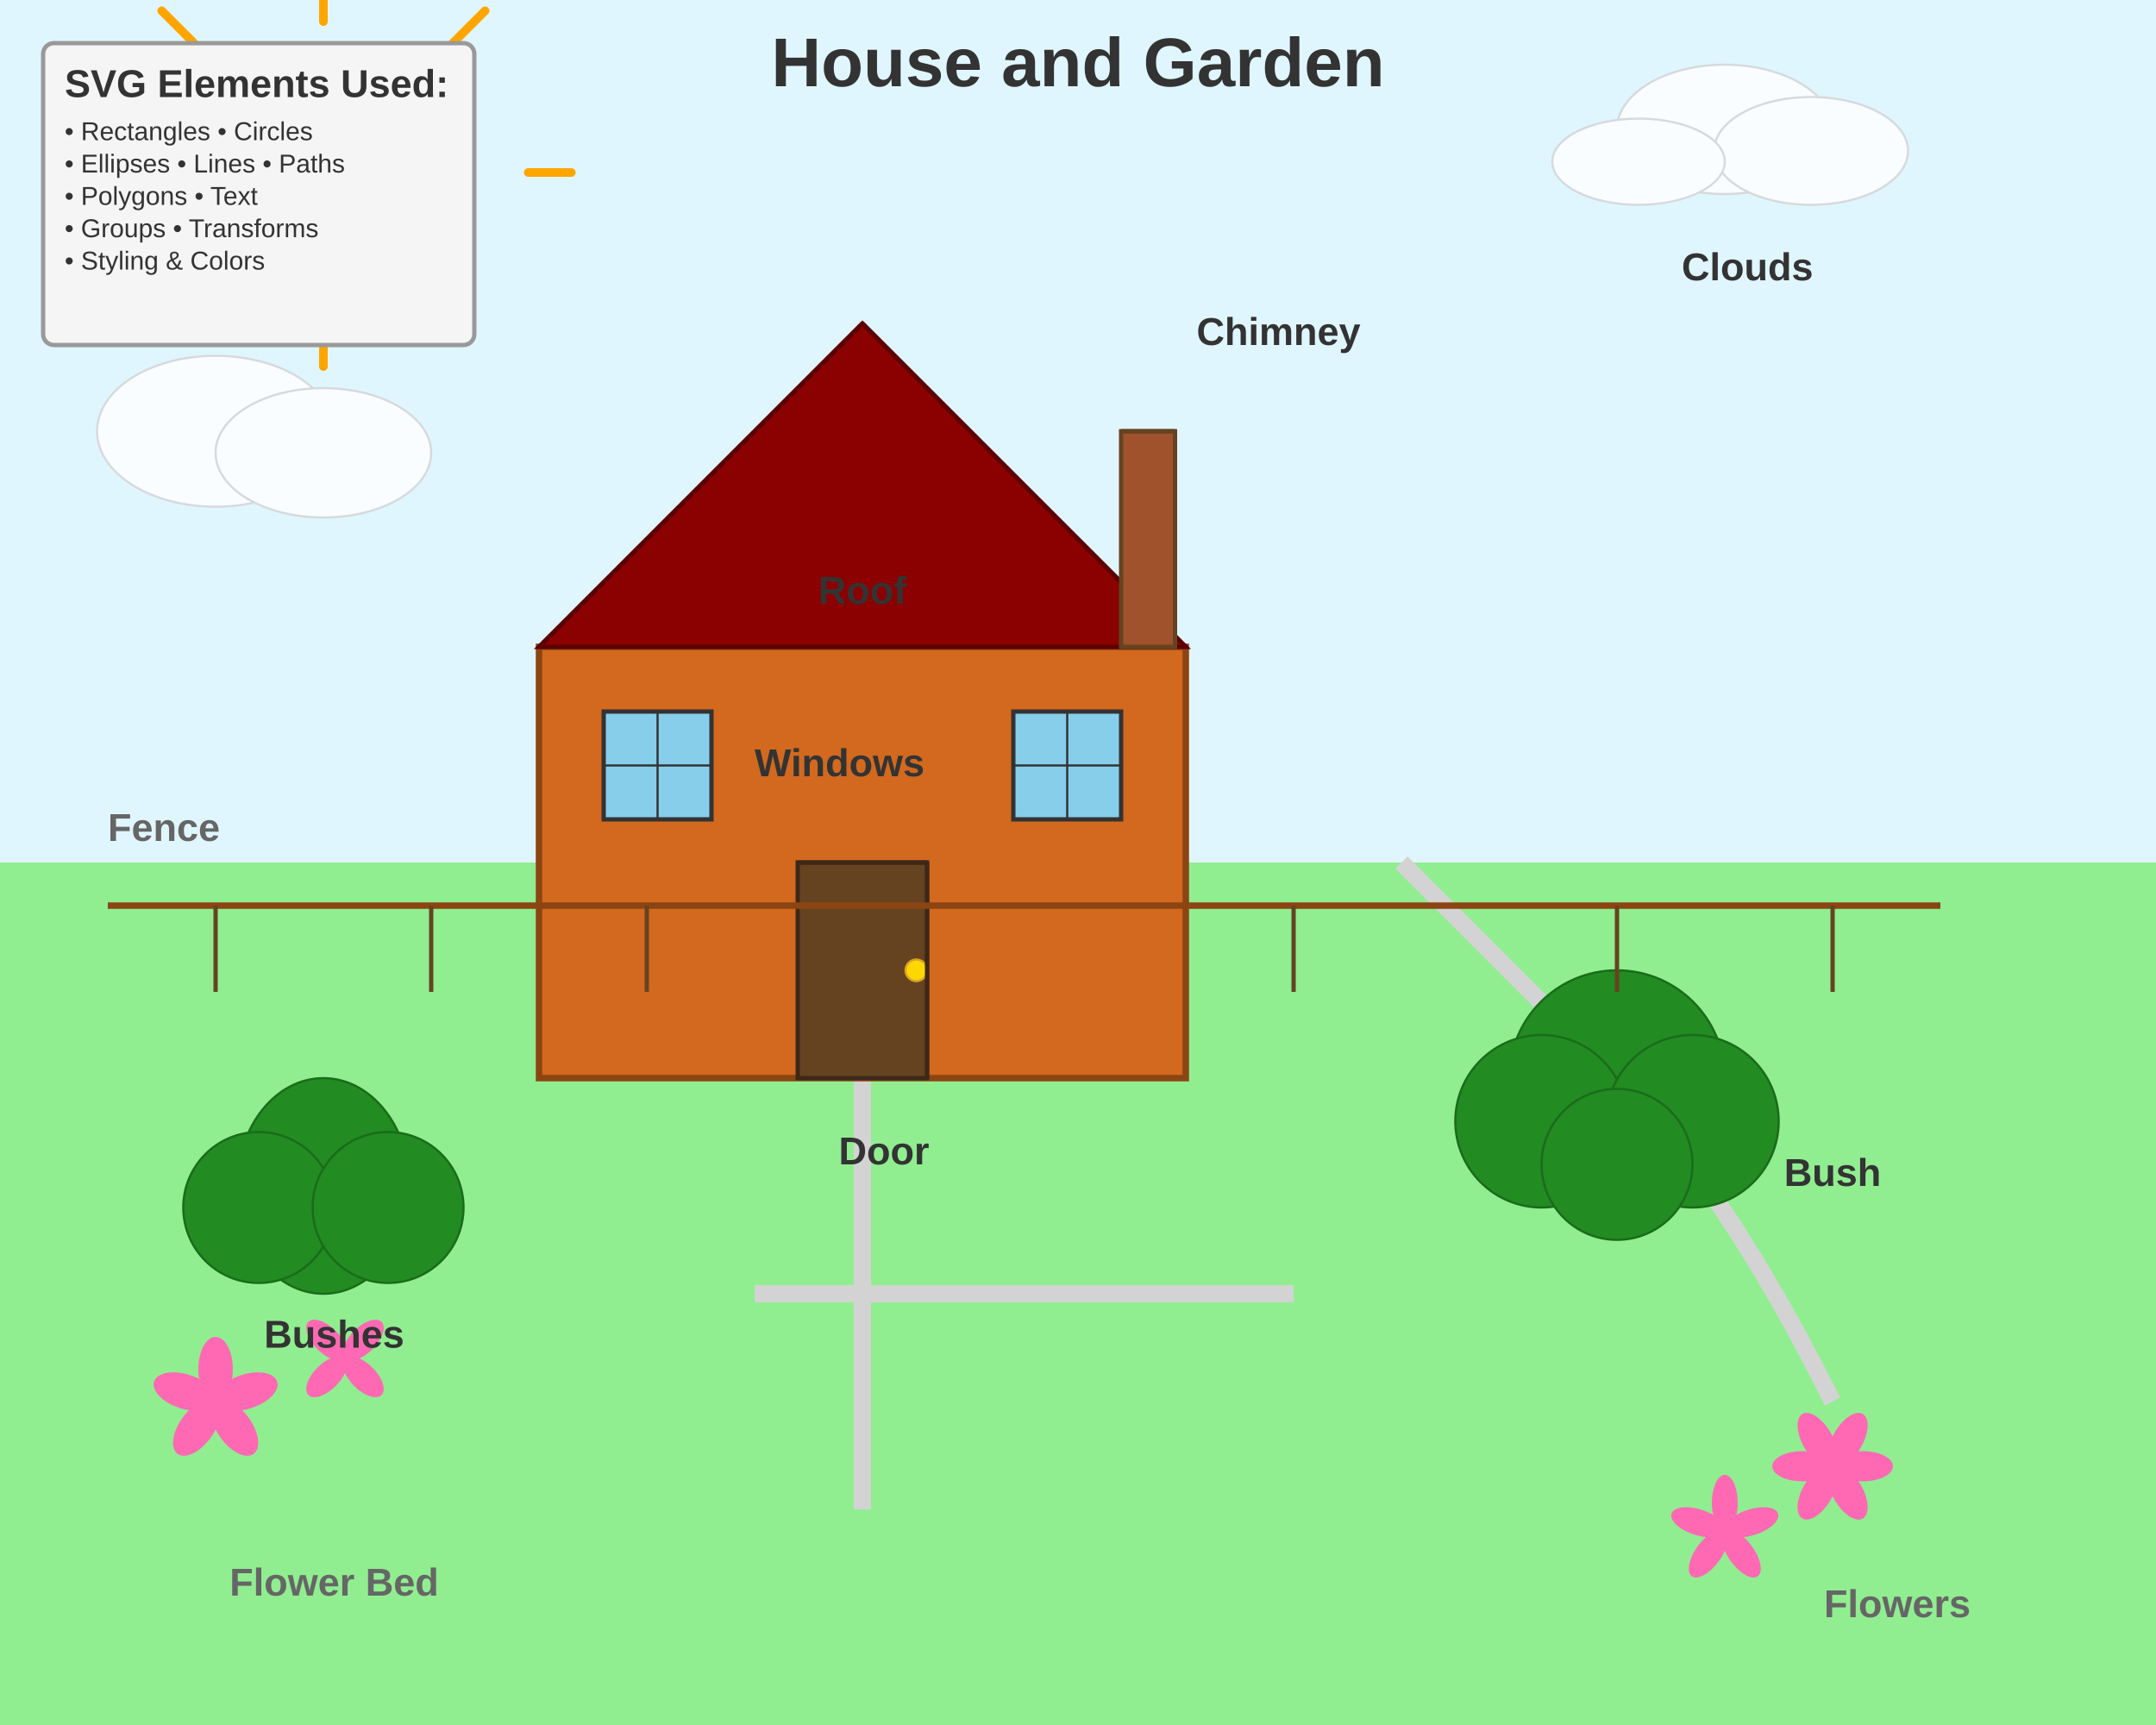
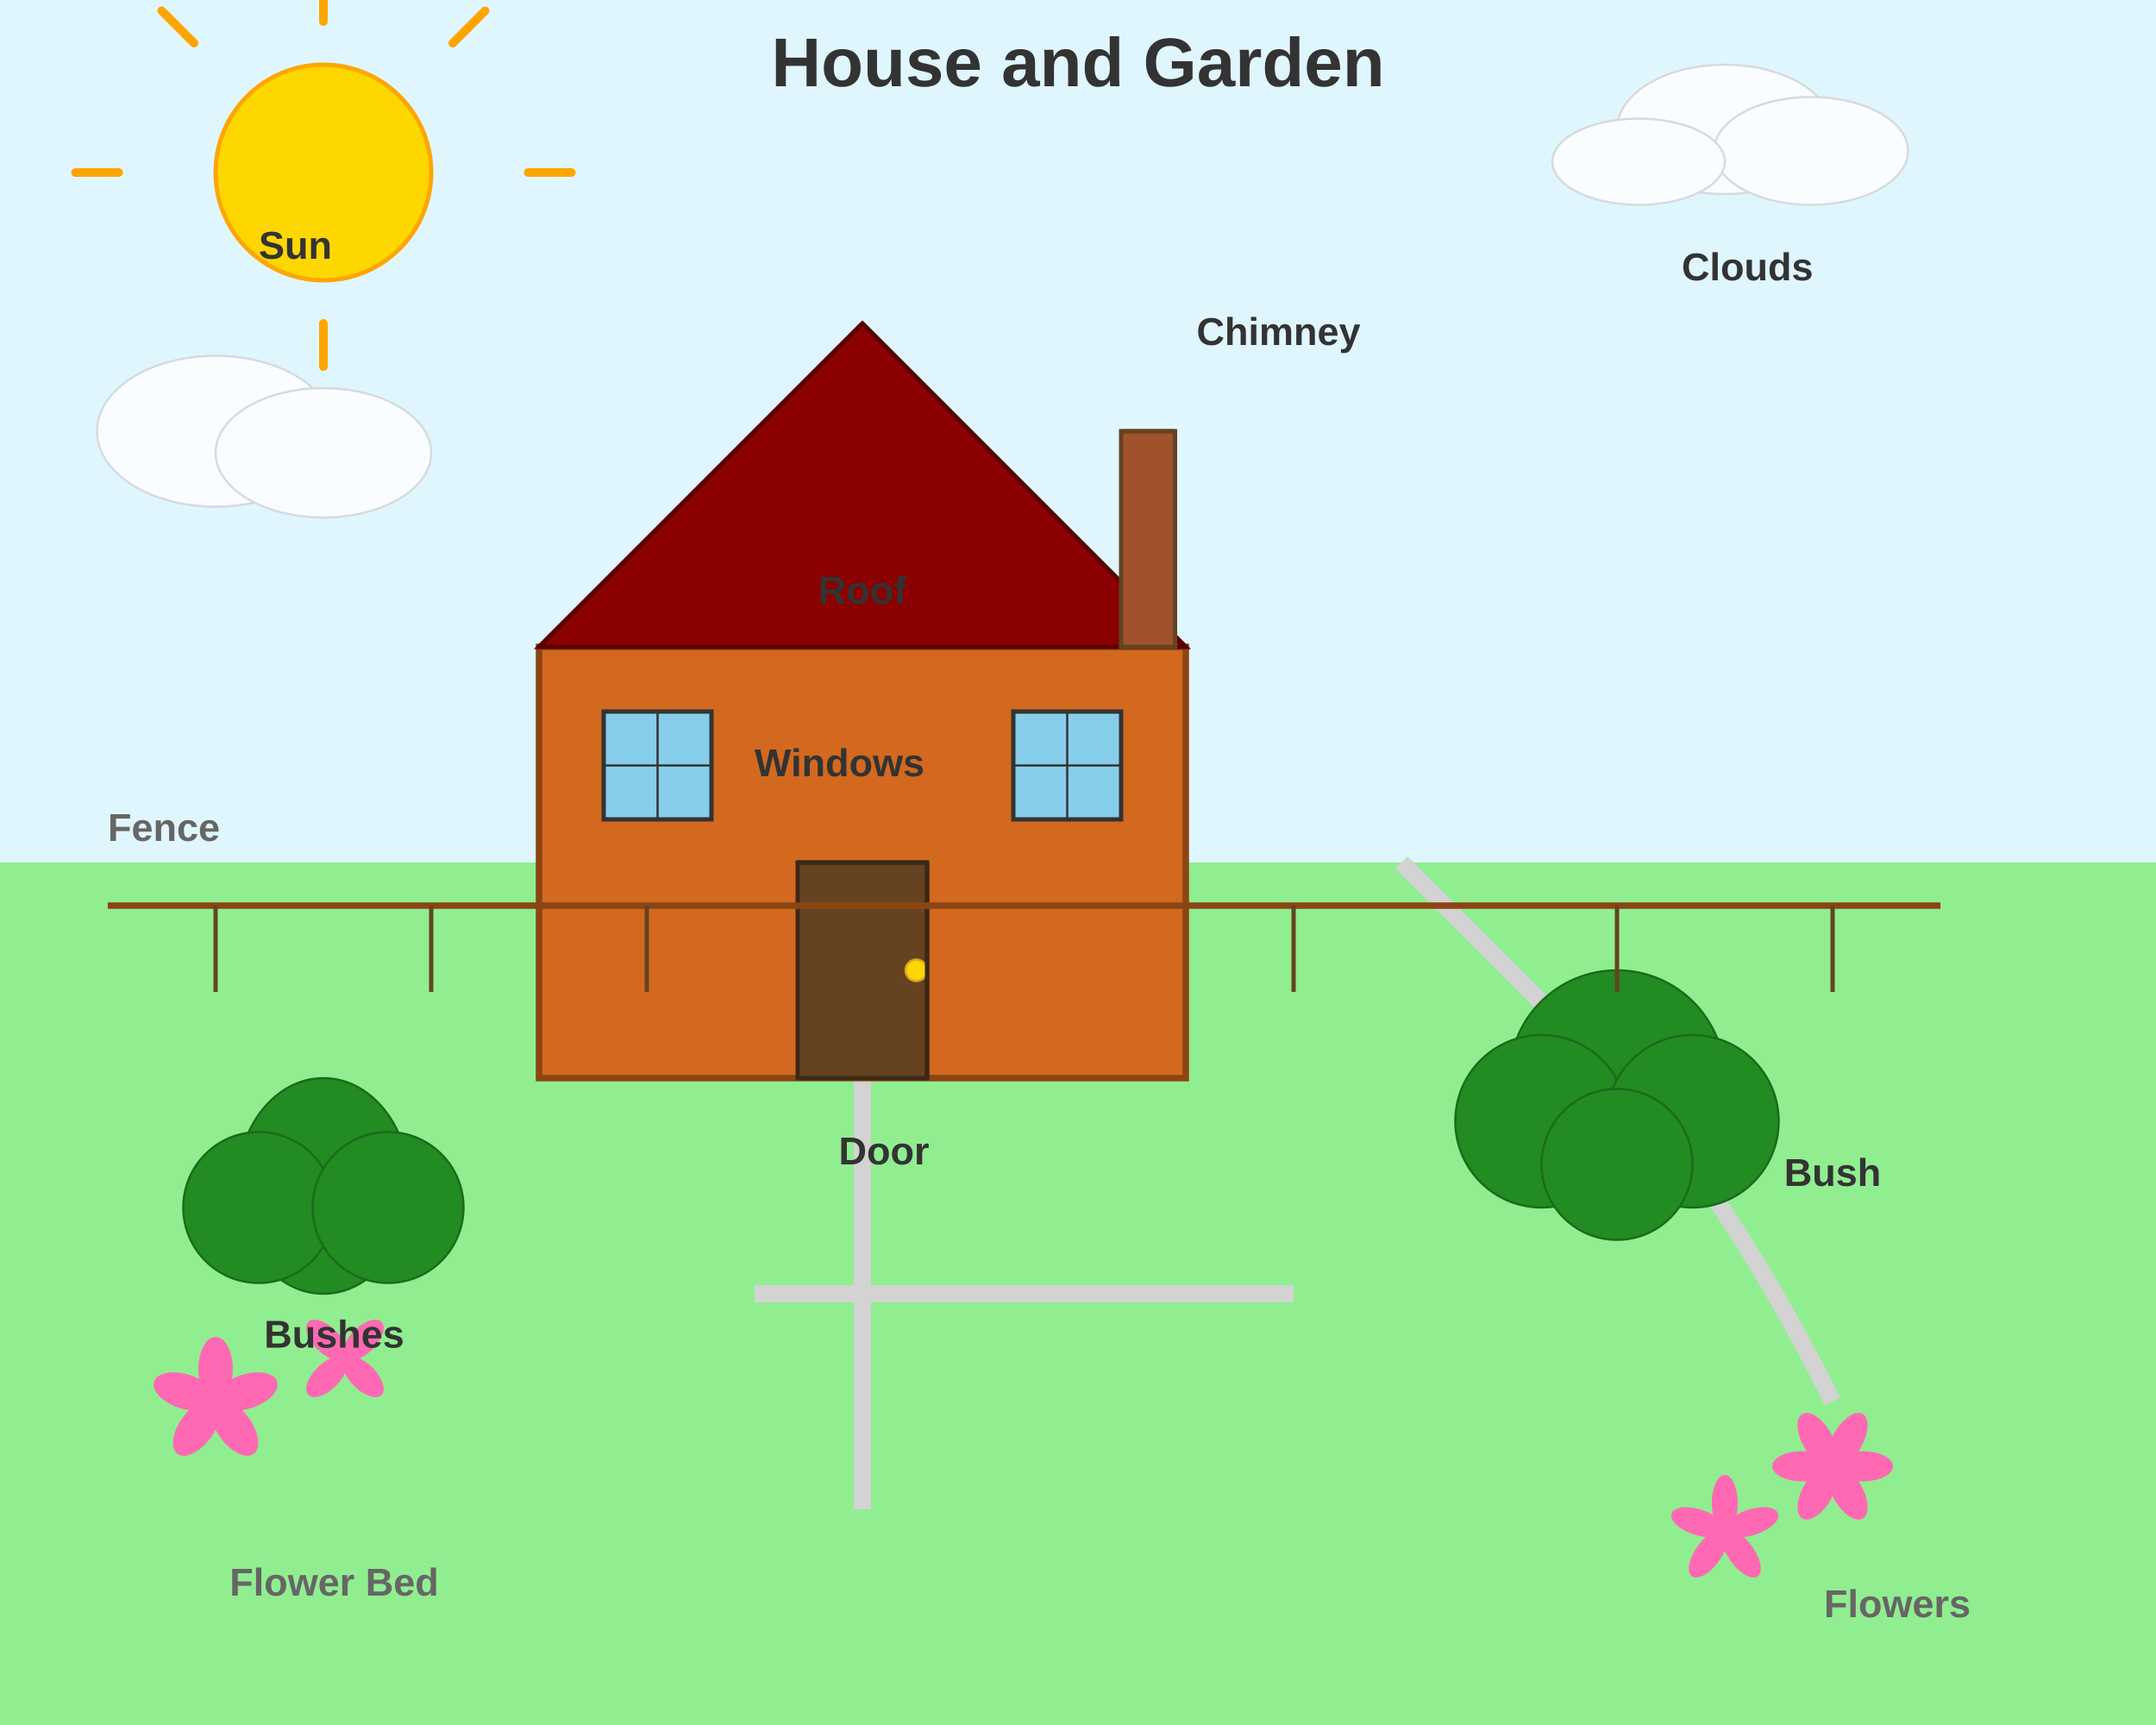
<svg xmlns="http://www.w3.org/2000/svg" viewBox="0 0 1000 800" width="1000" height="800">
  <defs>
    <style>
      .house-wall { fill: #D2691E; stroke: #8B4513; stroke-width: 3; }
      .roof { fill: #8B0000; stroke: #5C0000; stroke-width: 2; }
      .door { fill: #654321; stroke: #3D2817; stroke-width: 2; }
      .window { fill: #87CEEB; stroke: #333; stroke-width: 2; }
      .sky-bg { fill: #E0F6FF; }
      .grass-bg { fill: #90EE90; }
      .flower-petal { fill: #FF69B4; }
      .flower-center { fill: #FFD700; }
      .bush { fill: #228B22; stroke: #1a6b1a; stroke-width: 1; }
      .path { fill: none; stroke: #D3D3D3; stroke-width: 8; }
      .label-text { font-family: Arial, sans-serif; font-size: 18px; font-weight: bold; }
      .title-text { font-family: Arial, sans-serif; font-size: 32px; font-weight: bold; fill: #333; }
    </style>
  </defs>
  <rect class="sky-bg" width="1000" height="400" />
  <rect class="grass-bg" y="400" width="1000" height="400" />
  <g id="sun">
    <circle cx="150" cy="80" r="50" fill="#FFD700" stroke="#FFA500" stroke-width="2" />
    <line x1="150" y1="10" x2="150" y2="-10" stroke="#FFA500" stroke-width="4" stroke-linecap="round" />
    <line x1="210" y1="20" x2="225" y2="5" stroke="#FFA500" stroke-width="4" stroke-linecap="round" />
    <line x1="245" y1="80" x2="265" y2="80" stroke="#FFA500" stroke-width="4" stroke-linecap="round" />
    <line x1="150" y1="150" x2="150" y2="170" stroke="#FFA500" stroke-width="4" stroke-linecap="round" />
    <line x1="90" y1="20" x2="75" y2="5" stroke="#FFA500" stroke-width="4" stroke-linecap="round" />
    <line x1="55" y1="80" x2="35" y2="80" stroke="#FFA500" stroke-width="4" stroke-linecap="round" />
  </g>
  <g id="clouds" opacity="0.8">
    <ellipse cx="800" cy="60" rx="50" ry="30" fill="#FFFFFF" stroke="#D3D3D3" stroke-width="1" />
    <ellipse cx="840" cy="70" rx="45" ry="25" fill="#FFFFFF" stroke="#D3D3D3" stroke-width="1" />
    <ellipse cx="760" cy="75" rx="40" ry="20" fill="#FFFFFF" stroke="#D3D3D3" stroke-width="1" />
    <ellipse cx="100" cy="200" rx="55" ry="35" fill="#FFFFFF" stroke="#D3D3D3" stroke-width="1" />
    <ellipse cx="150" cy="210" rx="50" ry="30" fill="#FFFFFF" stroke="#D3D3D3" stroke-width="1" />
  </g>
  <g id="garden-paths">
    <path class="path" d="M 650 400 Q 700 450 750 500 T 850 650" />
    <path class="path" d="M 400 500 L 400 700" />
    <path class="path" d="M 350 600 L 600 600" />
  </g>
  <g id="house" transform="translate(0, 0)">
    <rect class="house-wall" x="250" y="300" width="300" height="200" />
    <polygon class="roof" points="250,300 400,150 550,300" />
    <line x1="250" y1="300" x2="400" y2="150" stroke="#5C0000" stroke-width="2" />
    <line x1="550" y1="300" x2="400" y2="150" stroke="#5C0000" stroke-width="2" />
    <g id="window-left">
      <rect class="window" x="280" y="330" width="50" height="50" />
      <line x1="305" y1="330" x2="305" y2="380" stroke="#333" stroke-width="1" />
      <line x1="280" y1="355" x2="330" y2="355" stroke="#333" stroke-width="1" />
    </g>
    <g id="window-right">
      <rect class="window" x="470" y="330" width="50" height="50" />
      <line x1="495" y1="330" x2="495" y2="380" stroke="#333" stroke-width="1" />
      <line x1="470" y1="355" x2="520" y2="355" stroke="#333" stroke-width="1" />
    </g>
    <rect class="door" x="370" y="400" width="60" height="100" />
    <circle cx="425" cy="450" r="5" fill="#FFD700" stroke="#DAA520" stroke-width="1" />
    <line x1="370" y1="400" x2="430" y2="400" stroke="#3D2817" stroke-width="2" />
    <line x1="430" y1="400" x2="430" y2="500" stroke="#3D2817" stroke-width="2" />
    <rect x="520" y="200" width="25" height="100" fill="#A0522D" stroke="#654321" stroke-width="2" />
    <line x1="520" y1="200" x2="545" y2="200" stroke="#654321" stroke-width="2" />
  </g>
  <g id="bushes">
    <g transform="translate(150, 550)">
      <ellipse class="bush" cx="0" cy="0" rx="40" ry="50" />
      <circle class="bush" cx="-30" cy="10" r="35" />
      <circle class="bush" cx="30" cy="10" r="35" />
    </g>
    <g transform="translate(750, 500)">
      <circle class="bush" cx="0" cy="0" r="50" />
      <circle class="bush" cx="-35" cy="20" r="40" />
      <circle class="bush" cx="35" cy="20" r="40" />
      <circle class="bush" cx="0" cy="40" r="35" />
    </g>
  </g>
  <g id="flower-bed-1" transform="translate(100, 650)">
    <g transform="rotate(0)">
      <circle class="flower-center" cx="0" cy="0" r="8" />
      <g transform="rotate(0)">
        <ellipse class="flower-petal" cx="0" cy="-15" rx="8" ry="15" />
      </g>
      <g transform="rotate(72)">
        <ellipse class="flower-petal" cx="0" cy="-15" rx="8" ry="15" />
      </g>
      <g transform="rotate(144)">
        <ellipse class="flower-petal" cx="0" cy="-15" rx="8" ry="15" />
      </g>
      <g transform="rotate(216)">
        <ellipse class="flower-petal" cx="0" cy="-15" rx="8" ry="15" />
      </g>
      <g transform="rotate(288)">
        <ellipse class="flower-petal" cx="0" cy="-15" rx="8" ry="15" />
      </g>
    </g>
    <g transform="translate(60, -20) rotate(45)">
      <circle class="flower-center" cx="0" cy="0" r="6" />
      <g transform="rotate(0)">
        <ellipse class="flower-petal" cx="0" cy="-12" rx="6" ry="12" />
      </g>
      <g transform="rotate(90)">
        <ellipse class="flower-petal" cx="0" cy="-12" rx="6" ry="12" />
      </g>
      <g transform="rotate(180)">
        <ellipse class="flower-petal" cx="0" cy="-12" rx="6" ry="12" />
      </g>
      <g transform="rotate(270)">
        <ellipse class="flower-petal" cx="0" cy="-12" rx="6" ry="12" />
      </g>
    </g>
  </g>
  <g id="flower-bed-2" transform="translate(850, 680)">
    <g transform="rotate(30)">
      <circle class="flower-center" cx="0" cy="0" r="7" />
      <g transform="rotate(0)">
        <ellipse class="flower-petal" cx="0" cy="-14" rx="7" ry="14" />
      </g>
      <g transform="rotate(60)">
        <ellipse class="flower-petal" cx="0" cy="-14" rx="7" ry="14" />
      </g>
      <g transform="rotate(120)">
        <ellipse class="flower-petal" cx="0" cy="-14" rx="7" ry="14" />
      </g>
      <g transform="rotate(180)">
        <ellipse class="flower-petal" cx="0" cy="-14" rx="7" ry="14" />
      </g>
      <g transform="rotate(240)">
        <ellipse class="flower-petal" cx="0" cy="-14" rx="7" ry="14" />
      </g>
      <g transform="rotate(300)">
        <ellipse class="flower-petal" cx="0" cy="-14" rx="7" ry="14" />
      </g>
    </g>
    <g transform="translate(-50, 30)">
      <circle class="flower-center" cx="0" cy="0" r="6" fill="#FF6347" />
      <g transform="rotate(0)">
        <ellipse class="flower-petal" cx="0" cy="-13" rx="6" ry="13" fill="#FF1493" />
      </g>
      <g transform="rotate(72)">
        <ellipse class="flower-petal" cx="0" cy="-13" rx="6" ry="13" fill="#FF1493" />
      </g>
      <g transform="rotate(144)">
        <ellipse class="flower-petal" cx="0" cy="-13" rx="6" ry="13" fill="#FF1493" />
      </g>
      <g transform="rotate(216)">
        <ellipse class="flower-petal" cx="0" cy="-13" rx="6" ry="13" fill="#FF1493" />
      </g>
      <g transform="rotate(288)">
        <ellipse class="flower-petal" cx="0" cy="-13" rx="6" ry="13" fill="#FF1493" />
      </g>
    </g>
  </g>
  <g id="fence">
    <line x1="50" y1="420" x2="900" y2="420" stroke="#8B4513" stroke-width="3" />
    <line x1="100" y1="420" x2="100" y2="460" stroke="#654321" stroke-width="2" />
    <line x1="200" y1="420" x2="200" y2="460" stroke="#654321" stroke-width="2" />
    <line x1="300" y1="420" x2="300" y2="460" stroke="#654321" stroke-width="2" />
    <line x1="600" y1="420" x2="600" y2="460" stroke="#654321" stroke-width="2" />
    <line x1="750" y1="420" x2="750" y2="460" stroke="#654321" stroke-width="2" />
    <line x1="850" y1="420" x2="850" y2="460" stroke="#654321" stroke-width="2" />
  </g>
  <g id="labels">
    <text class="title-text" x="500" y="40" text-anchor="middle" fill="#333">
      House and Garden
    </text>
    <text class="label-text" x="120" y="120" fill="#333" font-size="20">Sun</text>
    <text class="label-text" x="780" y="130" fill="#333" font-size="20">Clouds</text>
    <text class="label-text" x="400" y="280" text-anchor="middle" fill="#333" font-size="20">Roof</text>
    <text class="label-text" x="350" y="360" fill="#333" font-size="16">Windows</text>
    <text class="label-text" x="410" y="540" text-anchor="middle" fill="#333" font-size="16">Door</text>
    <text class="label-text" x="555" y="160" fill="#333" font-size="14">Chimney</text>
    <text class="label-text" x="155" y="625" text-anchor="middle" fill="#333" font-size="16">Bushes</text>
    <text class="label-text" x="155" y="740" text-anchor="middle" fill="#666" font-size="18">Flower Bed</text>
    <text class="label-text" x="850" y="550" text-anchor="middle" fill="#333" font-size="16">Bush</text>
    <text class="label-text" x="880" y="750" text-anchor="middle" fill="#666" font-size="18">Flowers</text>
    <text class="label-text" x="50" y="390" fill="#666" font-size="16">Fence</text>
  </g>
-   <g id="legend">
-     <rect x="20" y="20" width="200" height="140" fill="#F5F5F5" stroke="#999" stroke-width="2" rx="5" />
-     <text class="label-text" x="30" y="45" fill="#333" font-size="14">SVG Elements Used:</text>
-     <text x="30" y="65" font-family="Arial" font-size="12" fill="#333">• Rectangles • Circles</text>
-     <text x="30" y="80" font-family="Arial" font-size="12" fill="#333">• Ellipses • Lines • Paths</text>
-     <text x="30" y="95" font-family="Arial" font-size="12" fill="#333">• Polygons • Text</text>
-     <text x="30" y="110" font-family="Arial" font-size="12" fill="#333">• Groups • Transforms</text>
-     <text x="30" y="125" font-family="Arial" font-size="12" fill="#333">• Styling &amp; Colors</text>
-   </g>
</svg>
